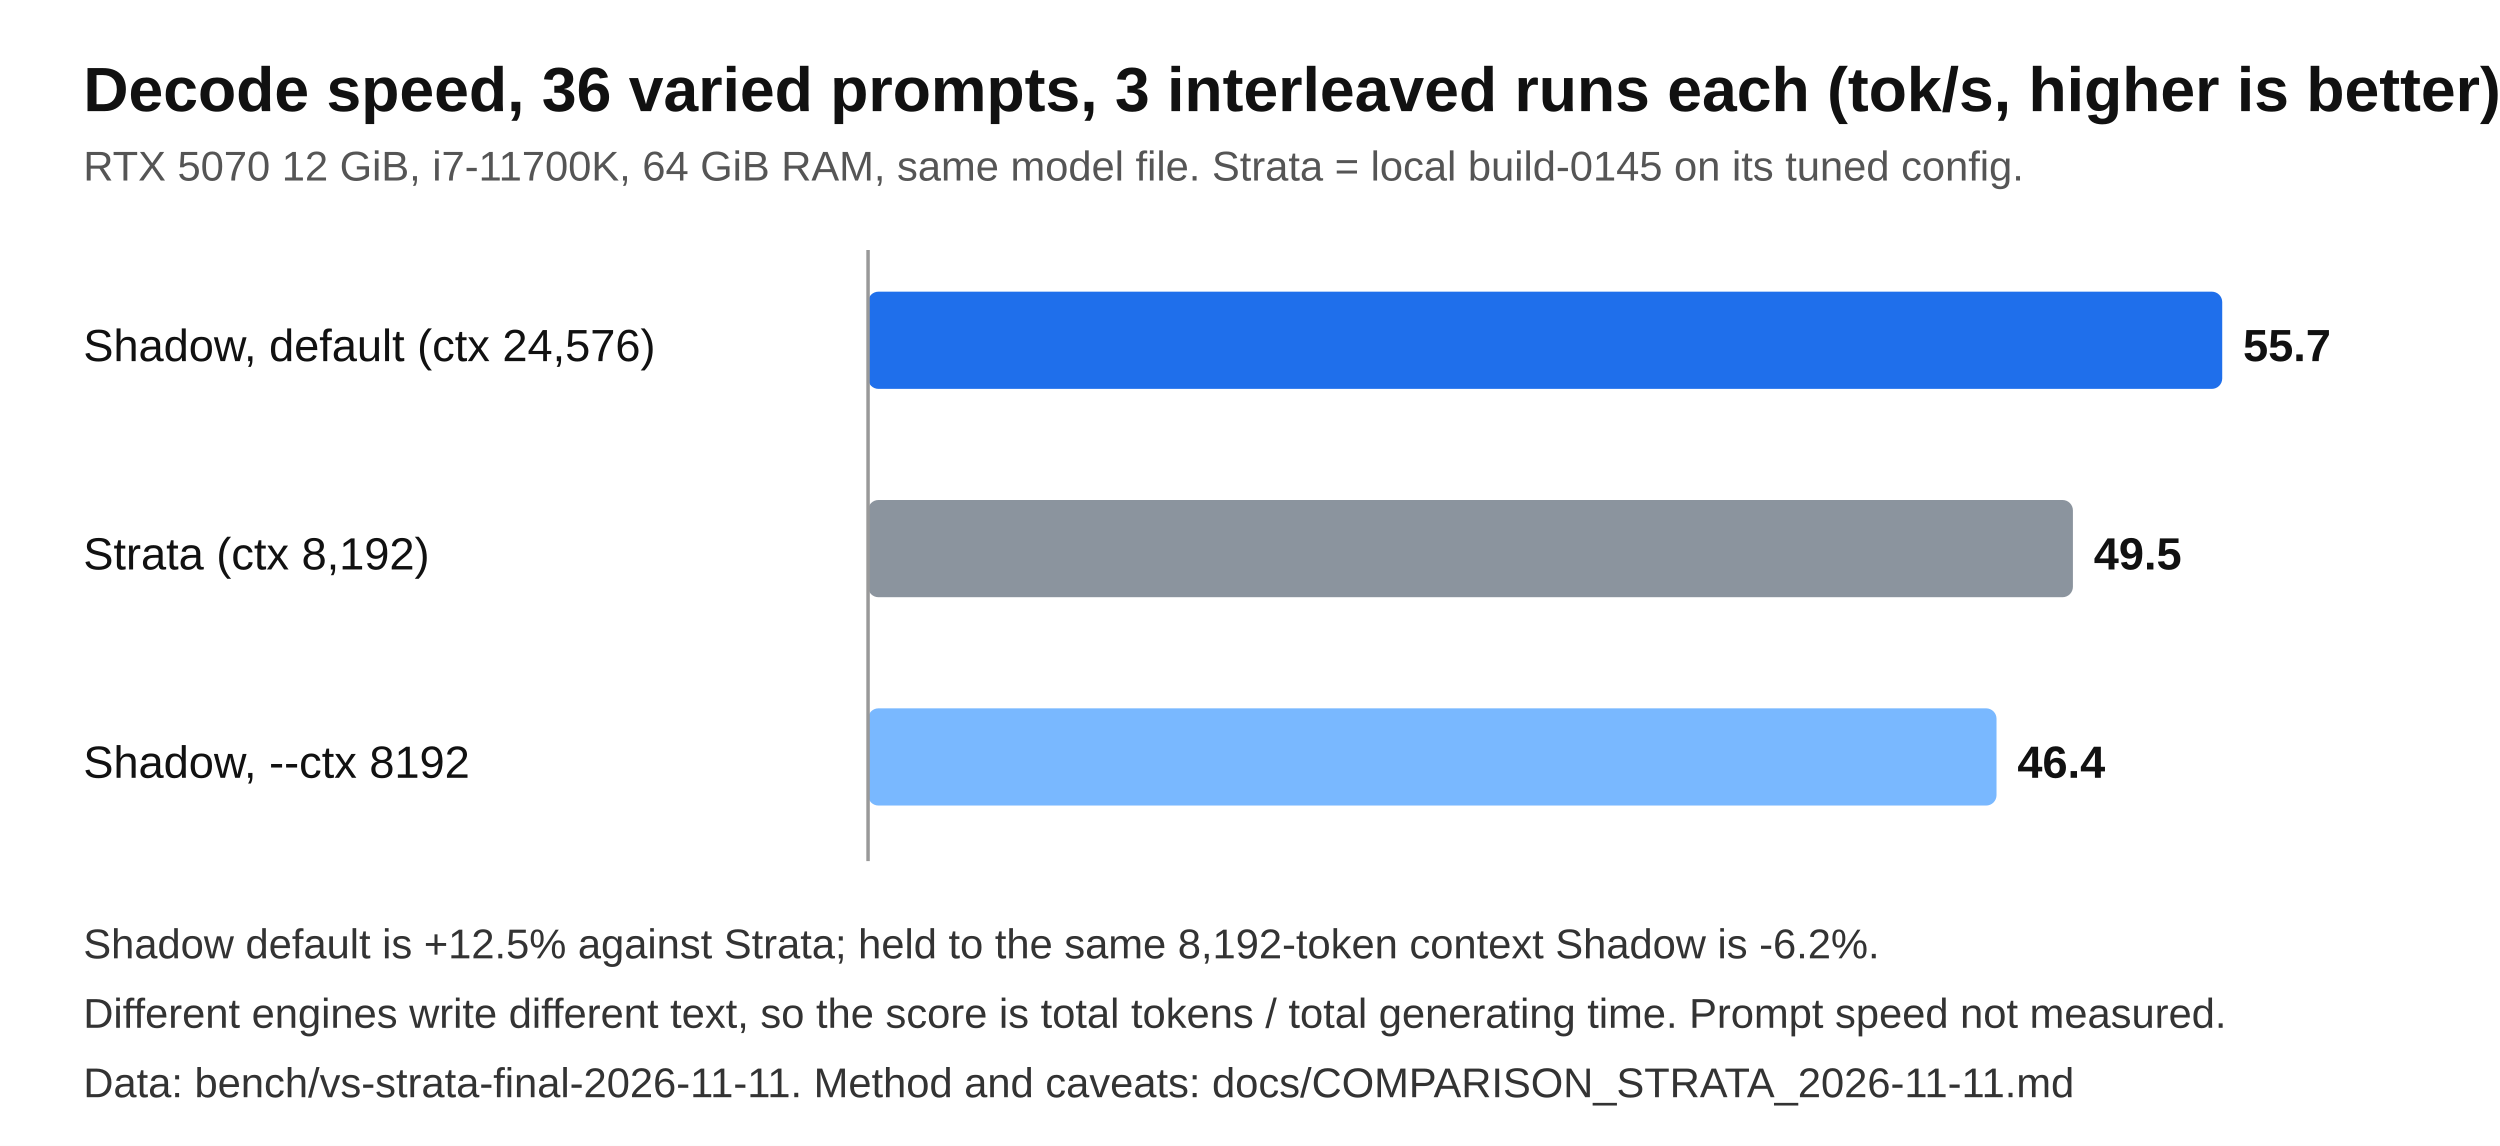
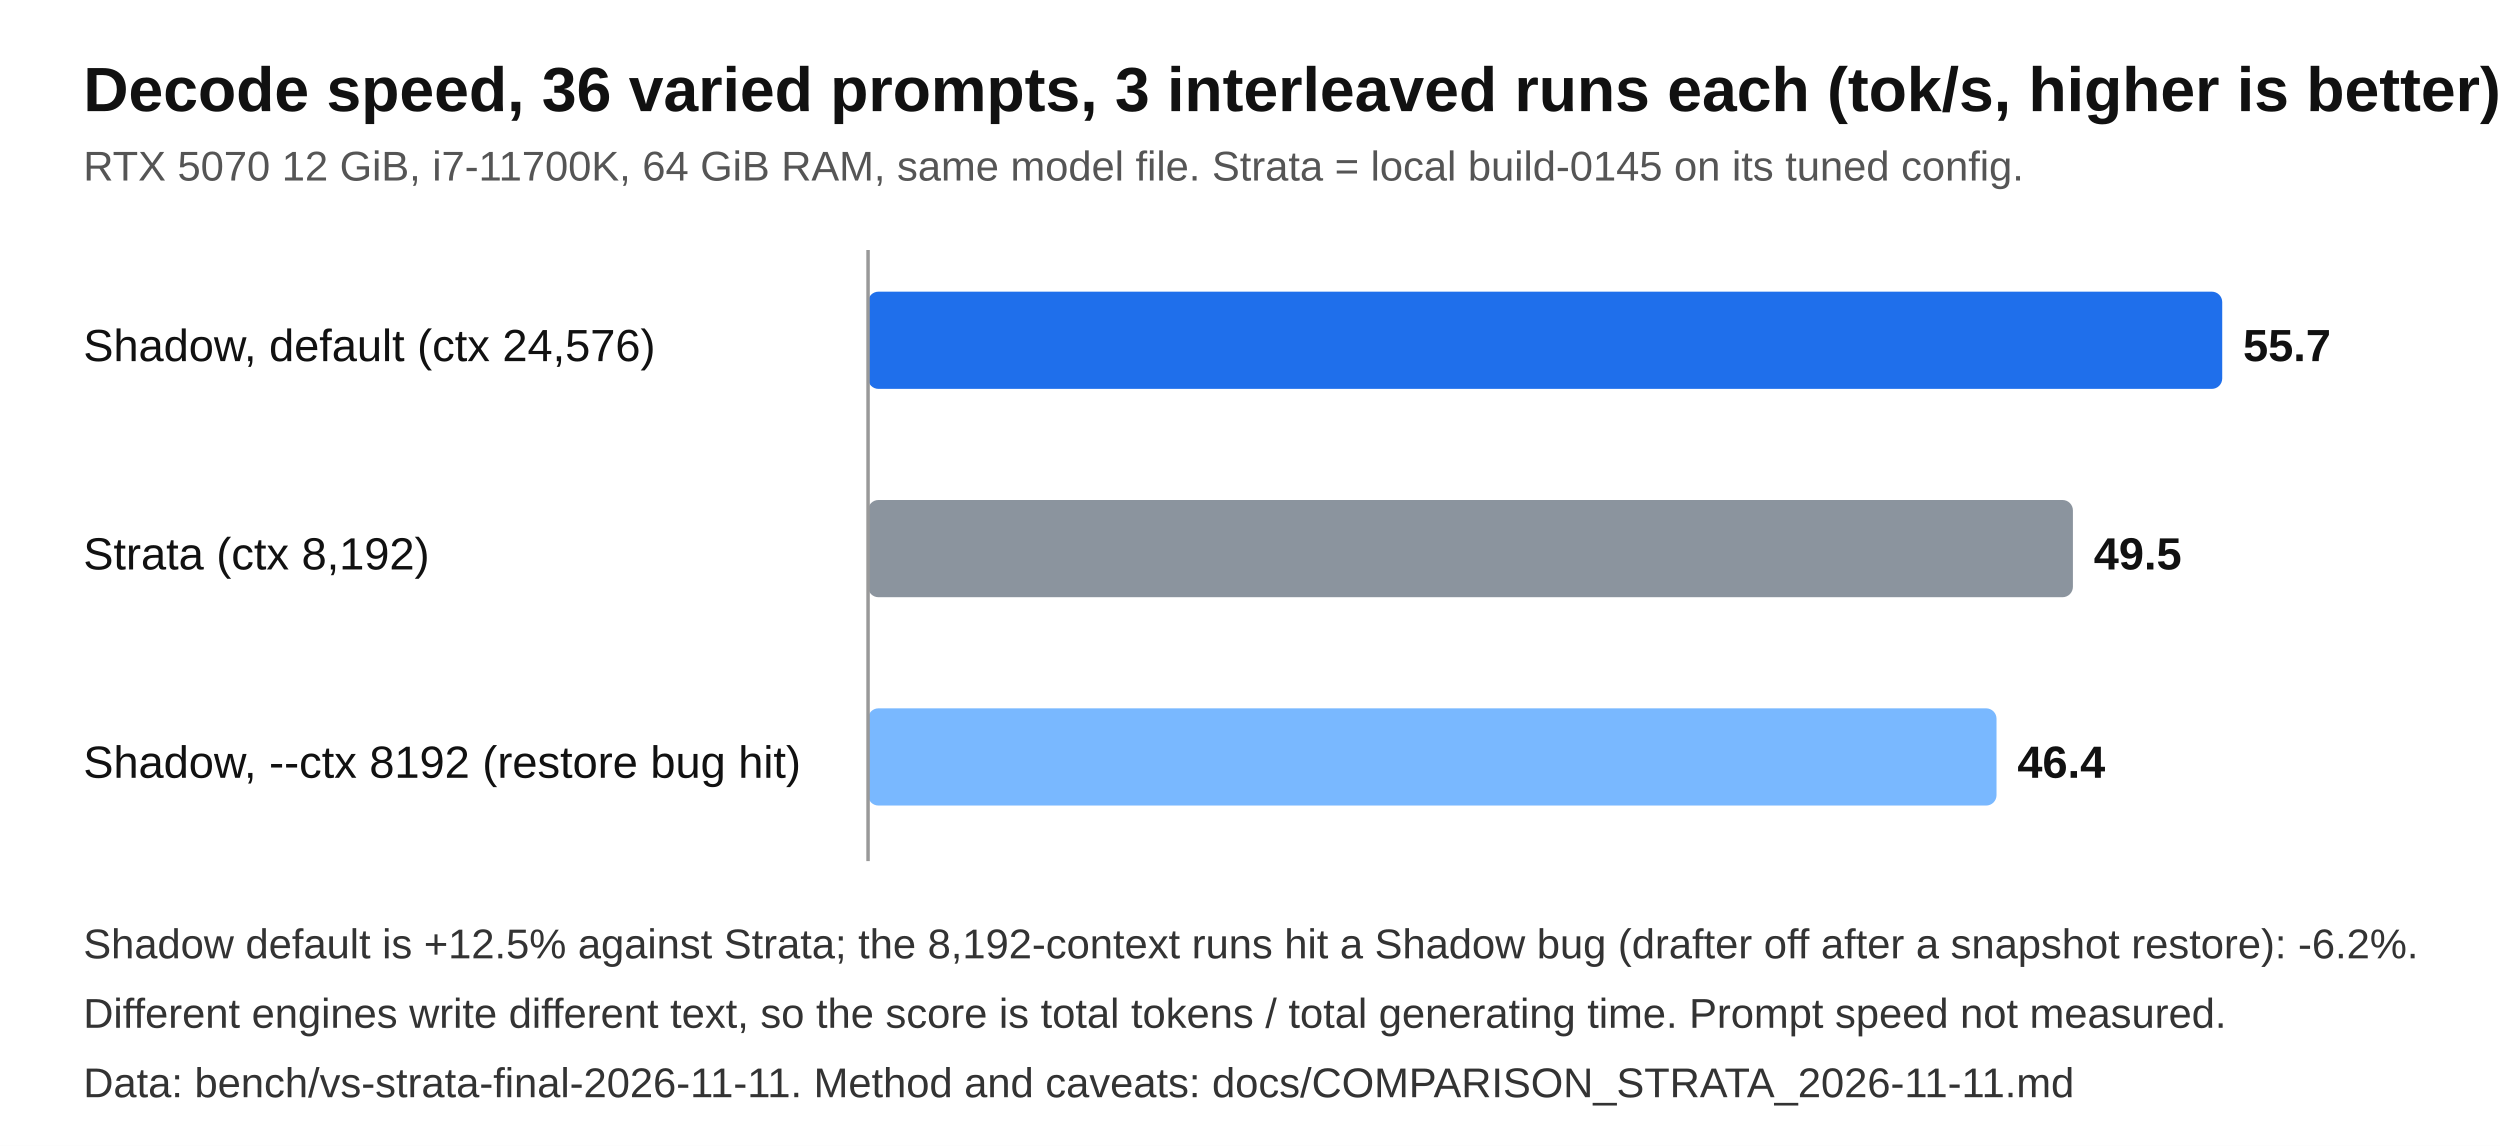
<svg xmlns="http://www.w3.org/2000/svg" viewBox="0 0 720 330" font-family="Segoe UI, Arial, sans-serif">
  <rect width="720" height="330" fill="#ffffff" />
  <text x="24" y="32" font-size="18" font-weight="600" fill="#111">Decode speed, 36 varied prompts, 3 interleaved runs each (tok/s, higher is better)</text>
  <text x="24" y="52" font-size="12" fill="#555">RTX 5070 12 GiB, i7-11700K, 64 GiB RAM, same model file. Strata = local build-0145 on its tuned config.</text>
  <g font-size="13" fill="#111">
    <text x="24" y="104">Shadow, default (ctx 24,576)</text>
    <rect x="250" y="84" width="390" height="28" rx="3" fill="#1f6feb" />
    <text x="646" y="104" font-weight="600">55.7</text>
    <text x="24" y="164">Strata (ctx 8,192)</text>
    <rect x="250" y="144" width="347" height="28" rx="3" fill="#8b949e" />
    <text x="603" y="164" font-weight="600">49.5</text>
-     <text x="24" y="224">Shadow, --ctx 8192</text>
+     <text x="24" y="224">Shadow, --ctx 8192 (restore bug hit)</text>
    <rect x="250" y="204" width="325" height="28" rx="3" fill="#79b8ff" />
    <text x="581" y="224" font-weight="600">46.4</text>
  </g>
  <line x1="250" y1="72" x2="250" y2="248" stroke="#999" />
-   <text x="24" y="276" font-size="12" fill="#333">Shadow default is +12.5% against Strata; held to the same 8,192-token context Shadow is -6.2%.</text>
+   <text x="24" y="276" font-size="12" fill="#333">Shadow default is +12.5% against Strata; the 8,192-context runs hit a Shadow bug (drafter off after a snapshot restore): -6.2%.</text>
  <text x="24" y="296" font-size="12" fill="#333">Different engines write different text, so the score is total tokens / total generating time. Prompt speed not measured.</text>
  <text x="24" y="316" font-size="12" fill="#333">Data: bench/vs-strata-final-2026-11-11. Method and caveats: docs/COMPARISON_STRATA_2026-11-11.md</text>
</svg>
